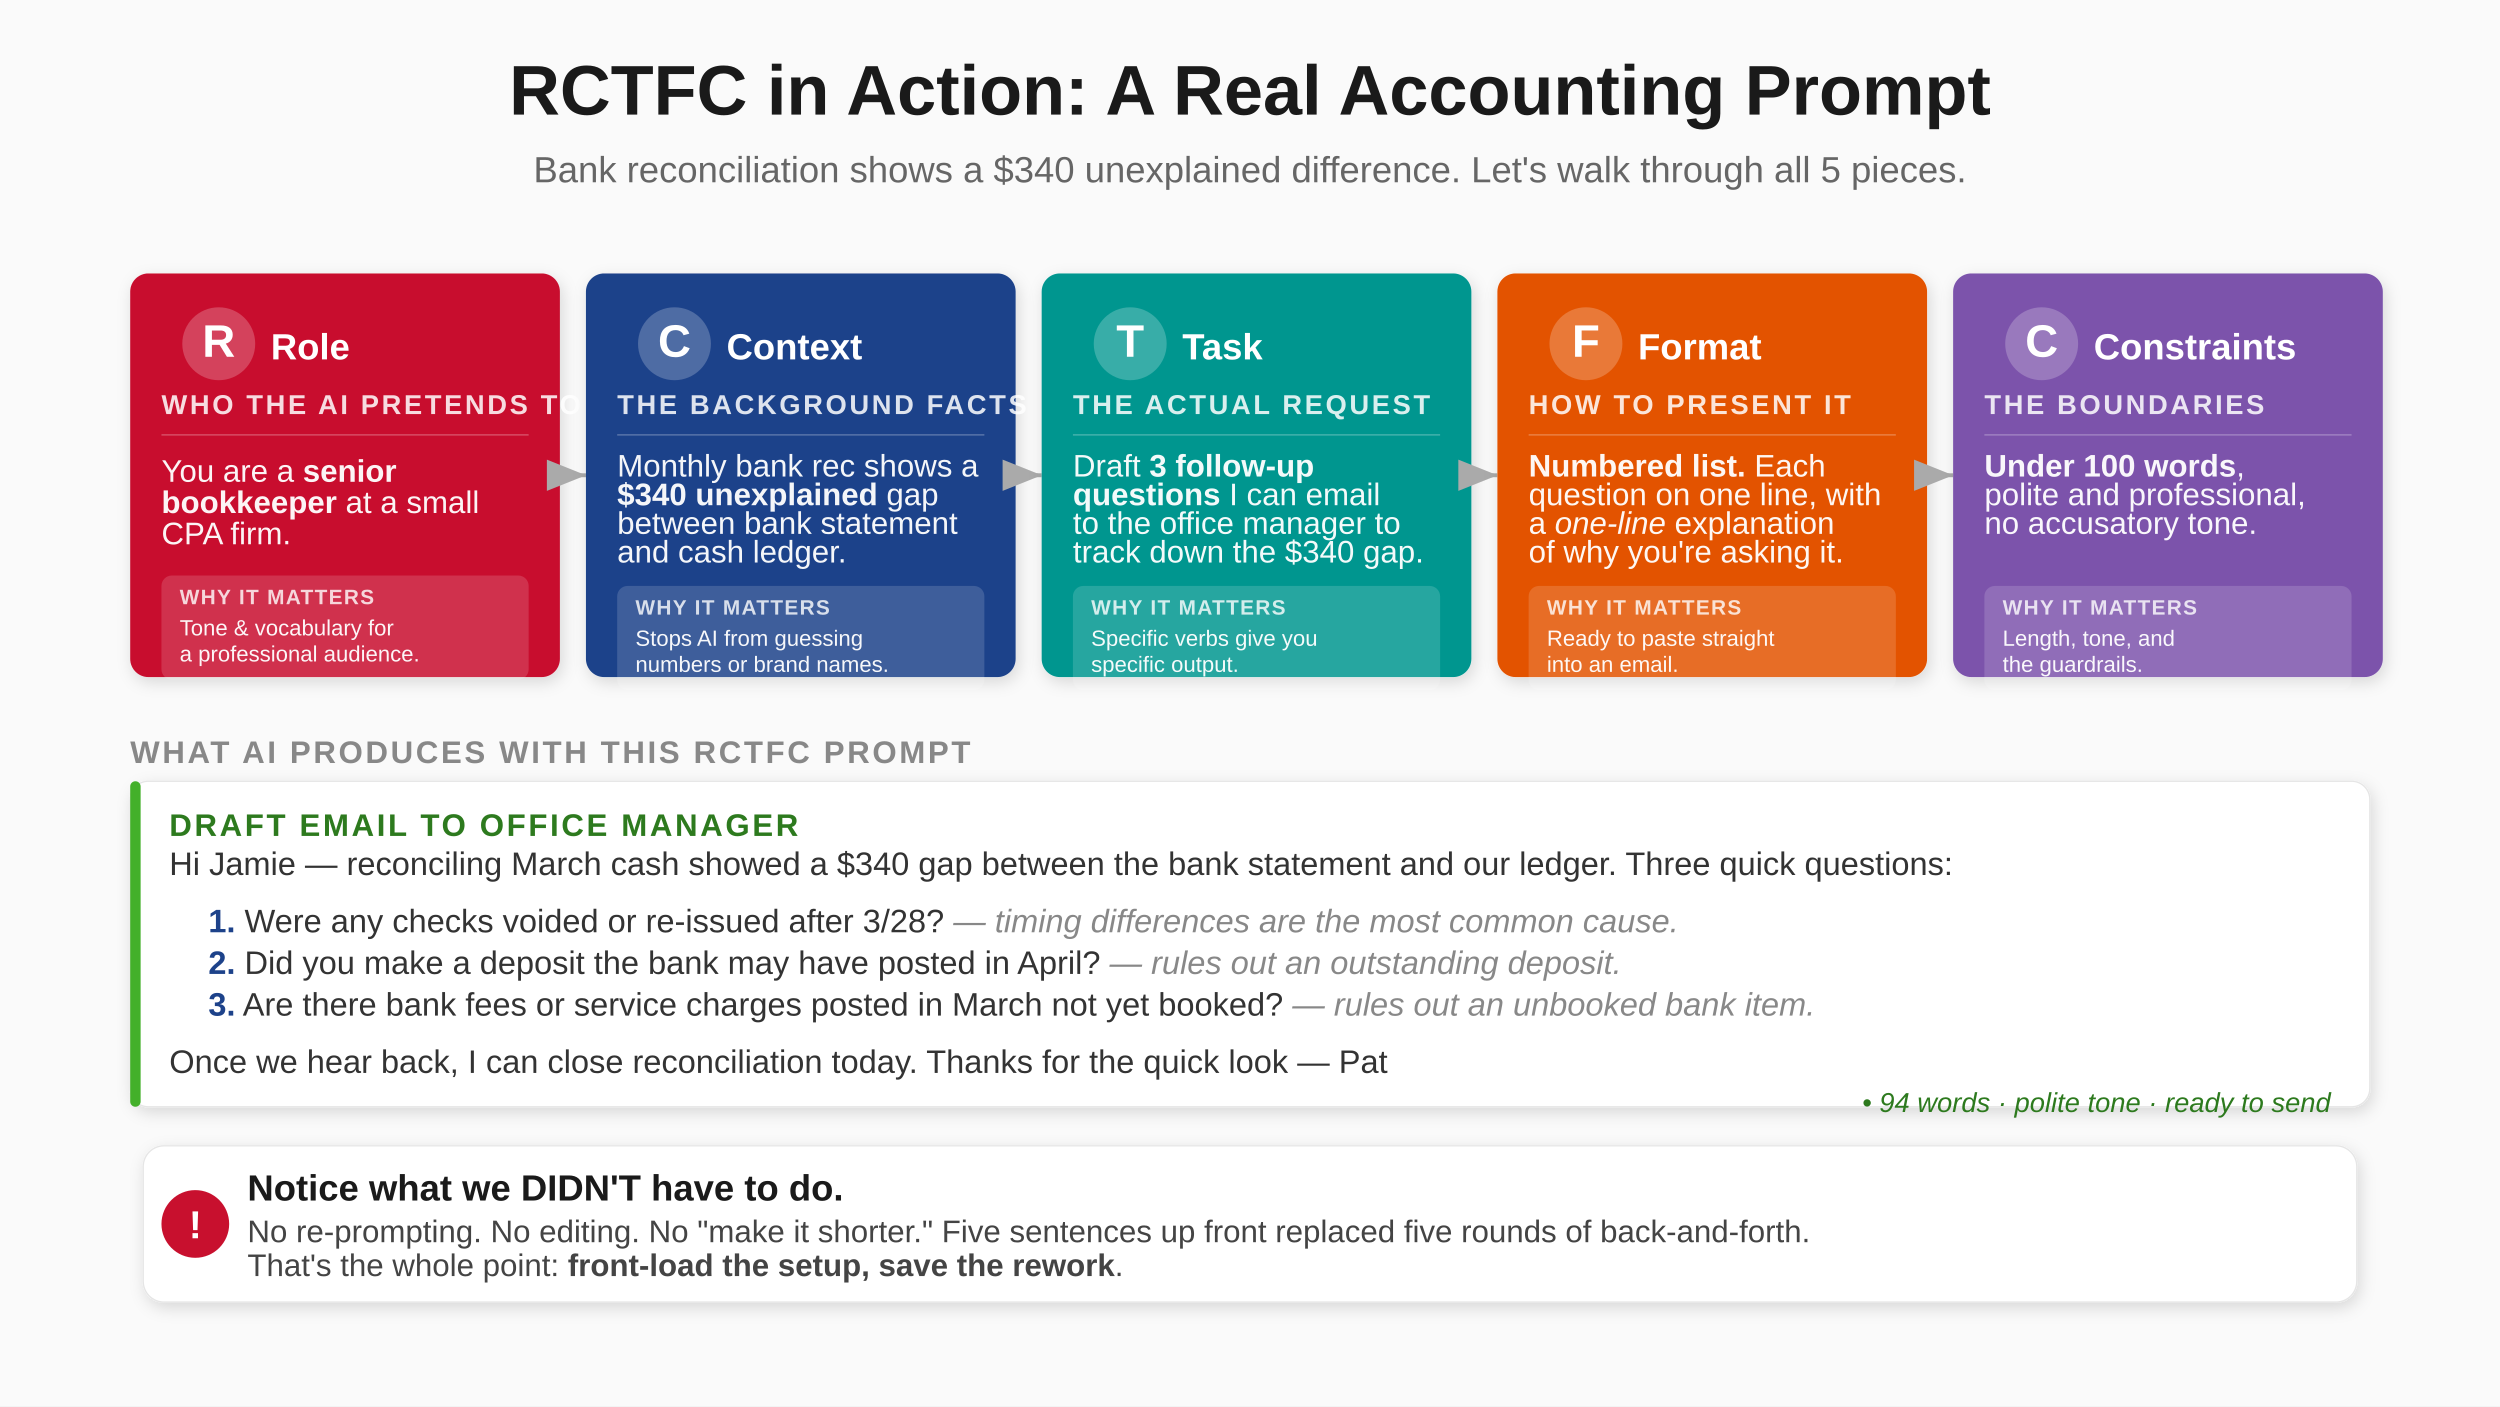
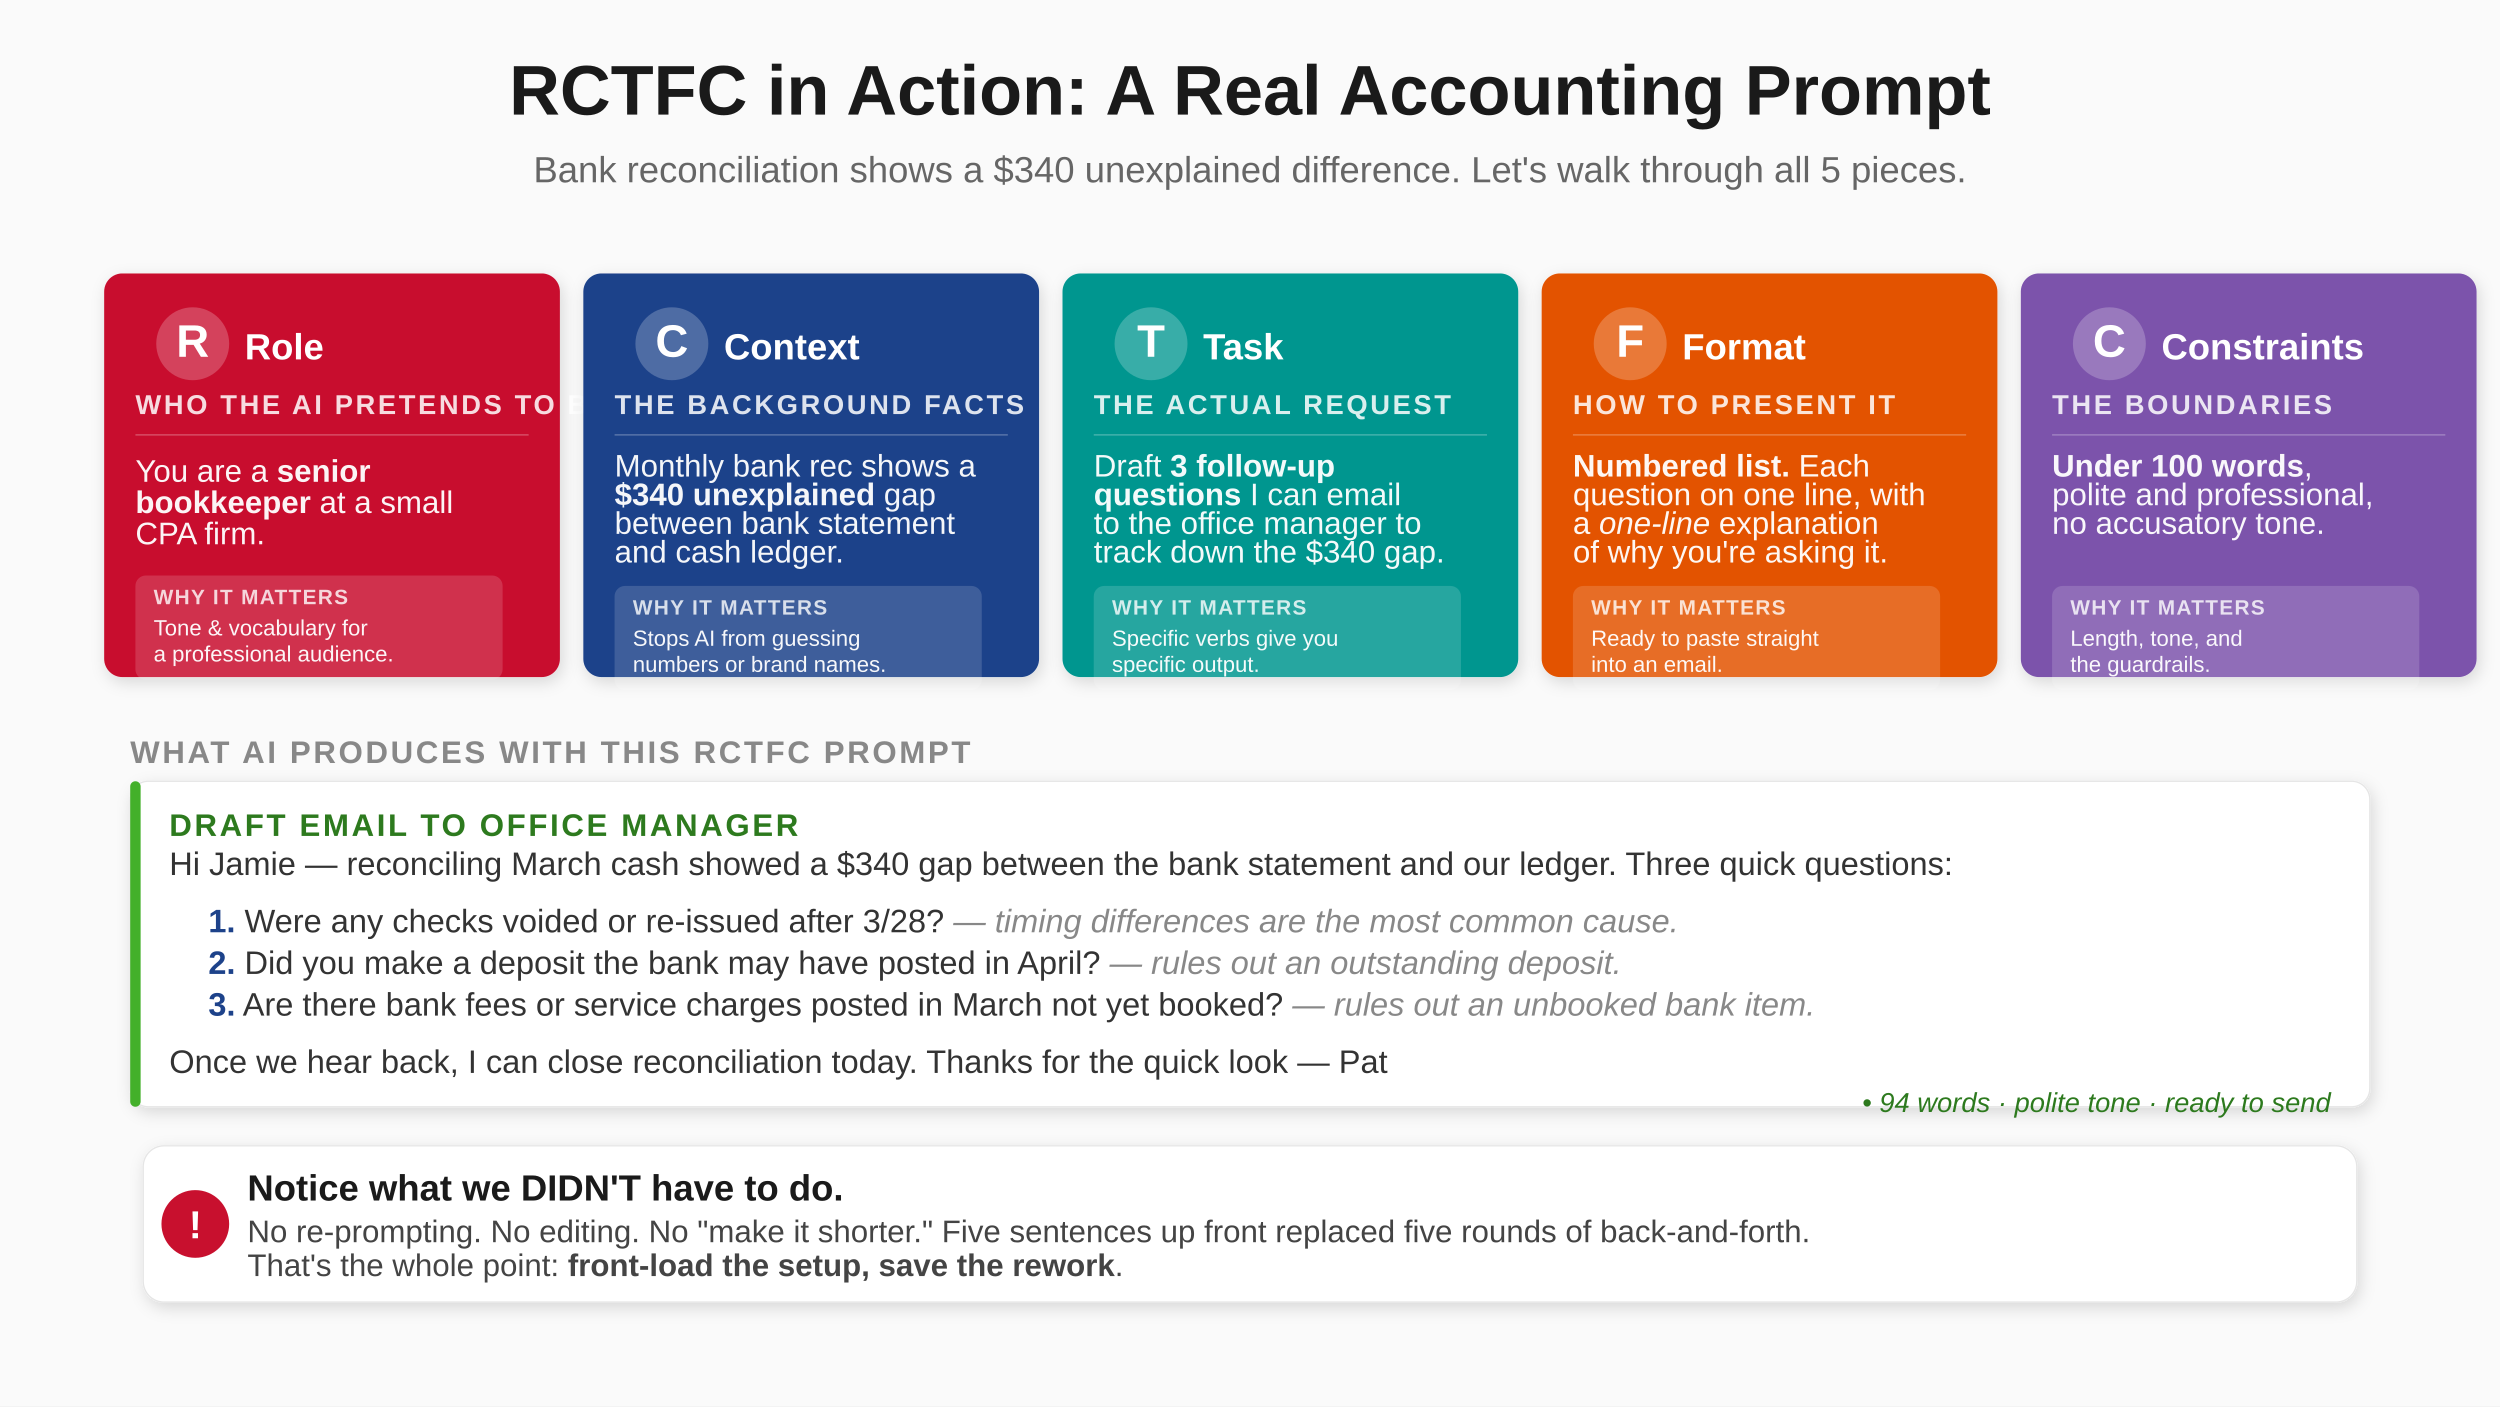
<svg xmlns="http://www.w3.org/2000/svg" viewBox="0 0 1920 1080" font-family="Montserrat, Arial, sans-serif">
  <defs>
    <filter id="shadow" x="-20%" y="-20%" width="140%" height="140%">
      <feDropShadow dx="2" dy="4" stdDeviation="6" flood-opacity="0.14" />
    </filter>
-     <marker id="arrowRight" markerWidth="10" markerHeight="8" refX="10" refY="4" orient="auto">
-       <polygon points="0 0, 10 4, 0 8" fill="#AAAAAA" />
-     </marker>
  </defs>
  <rect width="1920" height="1080" fill="#FAFAFA" />
  <text x="960" y="88" text-anchor="middle" font-size="54" font-weight="800" fill="#1A1A1A">RCTFC in Action: A Real Accounting Prompt</text>
  <text x="960" y="140" text-anchor="middle" font-size="28" font-weight="500" fill="#666666">Bank reconciliation shows a $340 unexplained difference. Let's walk through all 5 pieces.</text>
-   <g transform="translate(100, 210)">
-     <rect x="0" y="0" width="330" height="310" rx="14" fill="#C8102E" filter="url(#shadow)" />
+   <g transform="translate(80, 210)">
+     <rect x="0" y="0" width="350" height="310" rx="14" fill="#C8102E" filter="url(#shadow)" />
    <circle cx="68" cy="54" r="28" fill="rgba(255,255,255,0.22)" />
    <text x="68" y="64" text-anchor="middle" font-size="35" font-weight="800" fill="#FFFFFF">R</text>
    <text x="108" y="66" font-size="28" font-weight="800" fill="#FFFFFF">Role</text>
    <text x="24" y="108" font-size="21" font-weight="700" fill="#FFFFFF" opacity="0.85" letter-spacing="2">WHO THE AI PRETENDS TO BE</text>
-     <line x1="24" y1="124" x2="306" y2="124" stroke="rgba(255,255,255,0.3)" stroke-width="1" />
+     <line x1="24" y1="124" x2="326" y2="124" stroke="rgba(255,255,255,0.3)" stroke-width="1" />
    <text x="24" y="160" font-size="24" fill="#FFFFFF" opacity="0.95">You are a <tspan font-weight="700">senior</tspan>
    </text>
    <text x="24" y="184" font-size="24" fill="#FFFFFF" opacity="0.95">
      <tspan font-weight="700">bookkeeper</tspan> at a small</text>
    <text x="24" y="208" font-size="24" fill="#FFFFFF" opacity="0.95">CPA firm.</text>
    <g transform="translate(24, 232)">
      <rect x="0" y="0" width="282" height="80" rx="8" fill="rgba(255,255,255,0.15)" />
      <text x="14" y="22" font-size="16" font-weight="700" fill="#FFFFFF" opacity="0.8" letter-spacing="1">WHY IT MATTERS</text>
      <text x="14" y="46" font-size="17" fill="#FFFFFF" opacity="0.95">Tone &amp; vocabulary for</text>
      <text x="14" y="66" font-size="17" fill="#FFFFFF" opacity="0.95">a professional audience.</text>
    </g>
  </g>
-   <path d="M 430 365 L 450 365" stroke="#AAAAAA" stroke-width="3" marker-end="url(#arrowRight)" />
-   <g transform="translate(450, 210)">
-     <rect x="0" y="0" width="330" height="310" rx="14" fill="#1D428A" filter="url(#shadow)" />
+   <g transform="translate(448, 210)">
+     <rect x="0" y="0" width="350" height="310" rx="14" fill="#1D428A" filter="url(#shadow)" />
    <circle cx="68" cy="54" r="28" fill="rgba(255,255,255,0.22)" />
    <text x="68" y="64" text-anchor="middle" font-size="35" font-weight="800" fill="#FFFFFF">C</text>
    <text x="108" y="66" font-size="28" font-weight="800" fill="#FFFFFF">Context</text>
    <text x="24" y="108" font-size="21" font-weight="700" fill="#FFFFFF" opacity="0.85" letter-spacing="2">THE BACKGROUND FACTS</text>
-     <line x1="24" y1="124" x2="306" y2="124" stroke="rgba(255,255,255,0.3)" stroke-width="1" />
+     <line x1="24" y1="124" x2="326" y2="124" stroke="rgba(255,255,255,0.3)" stroke-width="1" />
    <text x="24" y="156" font-size="24" fill="#FFFFFF" opacity="0.95">Monthly bank rec shows a</text>
    <text x="24" y="178" font-size="24" fill="#FFFFFF" opacity="0.95">
      <tspan font-weight="700">$340 unexplained</tspan> gap</text>
    <text x="24" y="200" font-size="24" fill="#FFFFFF" opacity="0.95">between bank statement</text>
    <text x="24" y="222" font-size="24" fill="#FFFFFF" opacity="0.95">and cash ledger.</text>
    <g transform="translate(24, 240)">
      <rect x="0" y="0" width="282" height="80" rx="8" fill="rgba(255,255,255,0.15)" />
      <text x="14" y="22" font-size="16" font-weight="700" fill="#FFFFFF" opacity="0.8" letter-spacing="1">WHY IT MATTERS</text>
      <text x="14" y="46" font-size="17" fill="#FFFFFF" opacity="0.95">Stops AI from guessing</text>
      <text x="14" y="66" font-size="17" fill="#FFFFFF" opacity="0.95">numbers or brand names.</text>
    </g>
  </g>
-   <path d="M 780 365 L 800 365" stroke="#AAAAAA" stroke-width="3" marker-end="url(#arrowRight)" />
-   <g transform="translate(800, 210)">
-     <rect x="0" y="0" width="330" height="310" rx="14" fill="#00968F" filter="url(#shadow)" />
+   <g transform="translate(816, 210)">
+     <rect x="0" y="0" width="350" height="310" rx="14" fill="#00968F" filter="url(#shadow)" />
    <circle cx="68" cy="54" r="28" fill="rgba(255,255,255,0.22)" />
    <text x="68" y="64" text-anchor="middle" font-size="35" font-weight="800" fill="#FFFFFF">T</text>
    <text x="108" y="66" font-size="28" font-weight="800" fill="#FFFFFF">Task</text>
    <text x="24" y="108" font-size="21" font-weight="700" fill="#FFFFFF" opacity="0.85" letter-spacing="2">THE ACTUAL REQUEST</text>
-     <line x1="24" y1="124" x2="306" y2="124" stroke="rgba(255,255,255,0.3)" stroke-width="1" />
+     <line x1="24" y1="124" x2="326" y2="124" stroke="rgba(255,255,255,0.3)" stroke-width="1" />
    <text x="24" y="156" font-size="24" fill="#FFFFFF" opacity="0.95">Draft <tspan font-weight="700">3 follow-up</tspan>
    </text>
    <text x="24" y="178" font-size="24" fill="#FFFFFF" opacity="0.95">
      <tspan font-weight="700">questions</tspan> I can email</text>
    <text x="24" y="200" font-size="24" fill="#FFFFFF" opacity="0.95">to the office manager to</text>
    <text x="24" y="222" font-size="24" fill="#FFFFFF" opacity="0.95">track down the $340 gap.</text>
    <g transform="translate(24, 240)">
      <rect x="0" y="0" width="282" height="80" rx="8" fill="rgba(255,255,255,0.15)" />
      <text x="14" y="22" font-size="16" font-weight="700" fill="#FFFFFF" opacity="0.8" letter-spacing="1">WHY IT MATTERS</text>
      <text x="14" y="46" font-size="17" fill="#FFFFFF" opacity="0.95">Specific verbs give you</text>
      <text x="14" y="66" font-size="17" fill="#FFFFFF" opacity="0.95">specific output.</text>
    </g>
  </g>
-   <path d="M 1130 365 L 1150 365" stroke="#AAAAAA" stroke-width="3" marker-end="url(#arrowRight)" />
-   <g transform="translate(1150, 210)">
-     <rect x="0" y="0" width="330" height="310" rx="14" fill="#E35205" filter="url(#shadow)" />
+   <g transform="translate(1184, 210)">
+     <rect x="0" y="0" width="350" height="310" rx="14" fill="#E35205" filter="url(#shadow)" />
    <circle cx="68" cy="54" r="28" fill="rgba(255,255,255,0.22)" />
    <text x="68" y="64" text-anchor="middle" font-size="35" font-weight="800" fill="#FFFFFF">F</text>
    <text x="108" y="66" font-size="28" font-weight="800" fill="#FFFFFF">Format</text>
    <text x="24" y="108" font-size="21" font-weight="700" fill="#FFFFFF" opacity="0.85" letter-spacing="2">HOW TO PRESENT IT</text>
-     <line x1="24" y1="124" x2="306" y2="124" stroke="rgba(255,255,255,0.3)" stroke-width="1" />
+     <line x1="24" y1="124" x2="326" y2="124" stroke="rgba(255,255,255,0.3)" stroke-width="1" />
    <text x="24" y="156" font-size="24" fill="#FFFFFF" opacity="0.95">
      <tspan font-weight="700">Numbered list.</tspan> Each</text>
    <text x="24" y="178" font-size="24" fill="#FFFFFF" opacity="0.95">question on one line, with</text>
    <text x="24" y="200" font-size="24" fill="#FFFFFF" opacity="0.95">a <tspan font-style="italic">one-line</tspan> explanation</text>
    <text x="24" y="222" font-size="24" fill="#FFFFFF" opacity="0.95">of why you're asking it.</text>
    <g transform="translate(24, 240)">
      <rect x="0" y="0" width="282" height="80" rx="8" fill="rgba(255,255,255,0.15)" />
      <text x="14" y="22" font-size="16" font-weight="700" fill="#FFFFFF" opacity="0.8" letter-spacing="1">WHY IT MATTERS</text>
      <text x="14" y="46" font-size="17" fill="#FFFFFF" opacity="0.95">Ready to paste straight</text>
      <text x="14" y="66" font-size="17" fill="#FFFFFF" opacity="0.95">into an email.</text>
    </g>
  </g>
-   <path d="M 1480 365 L 1500 365" stroke="#AAAAAA" stroke-width="3" marker-end="url(#arrowRight)" />
-   <g transform="translate(1500, 210)">
-     <rect x="0" y="0" width="330" height="310" rx="14" fill="#7B52AB" filter="url(#shadow)" />
+   <g transform="translate(1552, 210)">
+     <rect x="0" y="0" width="350" height="310" rx="14" fill="#7B52AB" filter="url(#shadow)" />
    <circle cx="68" cy="54" r="28" fill="rgba(255,255,255,0.22)" />
    <text x="68" y="64" text-anchor="middle" font-size="35" font-weight="800" fill="#FFFFFF">C</text>
    <text x="108" y="66" font-size="28" font-weight="800" fill="#FFFFFF">Constraints</text>
    <text x="24" y="108" font-size="21" font-weight="700" fill="#FFFFFF" opacity="0.85" letter-spacing="2">THE BOUNDARIES</text>
-     <line x1="24" y1="124" x2="306" y2="124" stroke="rgba(255,255,255,0.3)" stroke-width="1" />
+     <line x1="24" y1="124" x2="326" y2="124" stroke="rgba(255,255,255,0.3)" stroke-width="1" />
    <text x="24" y="156" font-size="24" fill="#FFFFFF" opacity="0.95">
      <tspan font-weight="700">Under 100 words</tspan>,</text>
    <text x="24" y="178" font-size="24" fill="#FFFFFF" opacity="0.95">polite and professional,</text>
    <text x="24" y="200" font-size="24" fill="#FFFFFF" opacity="0.95">no accusatory tone.</text>
    <g transform="translate(24, 240)">
      <rect x="0" y="0" width="282" height="80" rx="8" fill="rgba(255,255,255,0.15)" />
      <text x="14" y="22" font-size="16" font-weight="700" fill="#FFFFFF" opacity="0.8" letter-spacing="1">WHY IT MATTERS</text>
      <text x="14" y="46" font-size="17" fill="#FFFFFF" opacity="0.95">Length, tone, and</text>
      <text x="14" y="66" font-size="17" fill="#FFFFFF" opacity="0.95">the guardrails.</text>
    </g>
  </g>
  <g transform="translate(100, 600)">
    <text x="0" y="-14" font-size="24" font-weight="700" fill="#888" letter-spacing="2">WHAT AI PRODUCES WITH THIS RCTFC PROMPT</text>
    <rect x="0" y="0" width="1720" height="250" rx="14" fill="#FFFFFF" stroke="#E5E5E5" filter="url(#shadow)" />
    <rect x="0" y="0" width="8" height="250" rx="4" fill="#43B02A" />
    <text x="30" y="42" font-size="24" font-weight="700" fill="#2D7A1E" letter-spacing="2">DRAFT EMAIL TO OFFICE MANAGER</text>
    <text x="30" y="72" font-size="25" fill="#333">Hi Jamie — reconciling March cash showed a $340 gap between the bank statement and our ledger. Three quick questions:</text>
    <text x="60" y="116" font-size="25" fill="#333">
      <tspan font-weight="700" fill="#1D428A">1.</tspan> Were any checks voided or re-issued after 3/28? <tspan font-style="italic" fill="#888">— timing differences are the most common cause.</tspan>
    </text>
    <text x="60" y="148" font-size="25" fill="#333">
      <tspan font-weight="700" fill="#1D428A">2.</tspan> Did you make a deposit the bank may have posted in April? <tspan font-style="italic" fill="#888">— rules out an outstanding deposit.</tspan>
    </text>
    <text x="60" y="180" font-size="25" fill="#333">
      <tspan font-weight="700" fill="#1D428A">3.</tspan> Are there bank fees or service charges posted in March not yet booked? <tspan font-style="italic" fill="#888">— rules out an unbooked bank item.</tspan>
    </text>
    <text x="30" y="224" font-size="25" fill="#333">Once we hear back, I can close reconciliation today. Thanks for the quick look — Pat</text>
    <text x="1690" y="254" text-anchor="end" font-size="21" font-style="italic" fill="#2D7A1E">• 94 words · polite tone · ready to send</text>
  </g>
  <g transform="translate(960, 880)">
    <rect x="-850" y="0" width="1700" height="120" rx="16" fill="#FFFFFF" stroke="#E5E5E5" filter="url(#shadow)" />
    <circle cx="-810" cy="60" r="26" fill="#C8102E" />
    <text x="-810" y="71" text-anchor="middle" font-size="30" font-weight="800" fill="#FFFFFF">!</text>
    <text x="-770" y="42" font-size="28" font-weight="700" fill="#1A1A1A">Notice what we DIDN'T have to do.</text>
    <text x="-770" y="74" font-size="24" fill="#444">No re-prompting. No editing. No "make it shorter." Five sentences up front replaced five rounds of back-and-forth.</text>
    <text x="-770" y="100" font-size="24" fill="#444">That's the whole point: <tspan font-weight="700">front-load the setup, save the rework</tspan>.</text>
  </g>
</svg>
